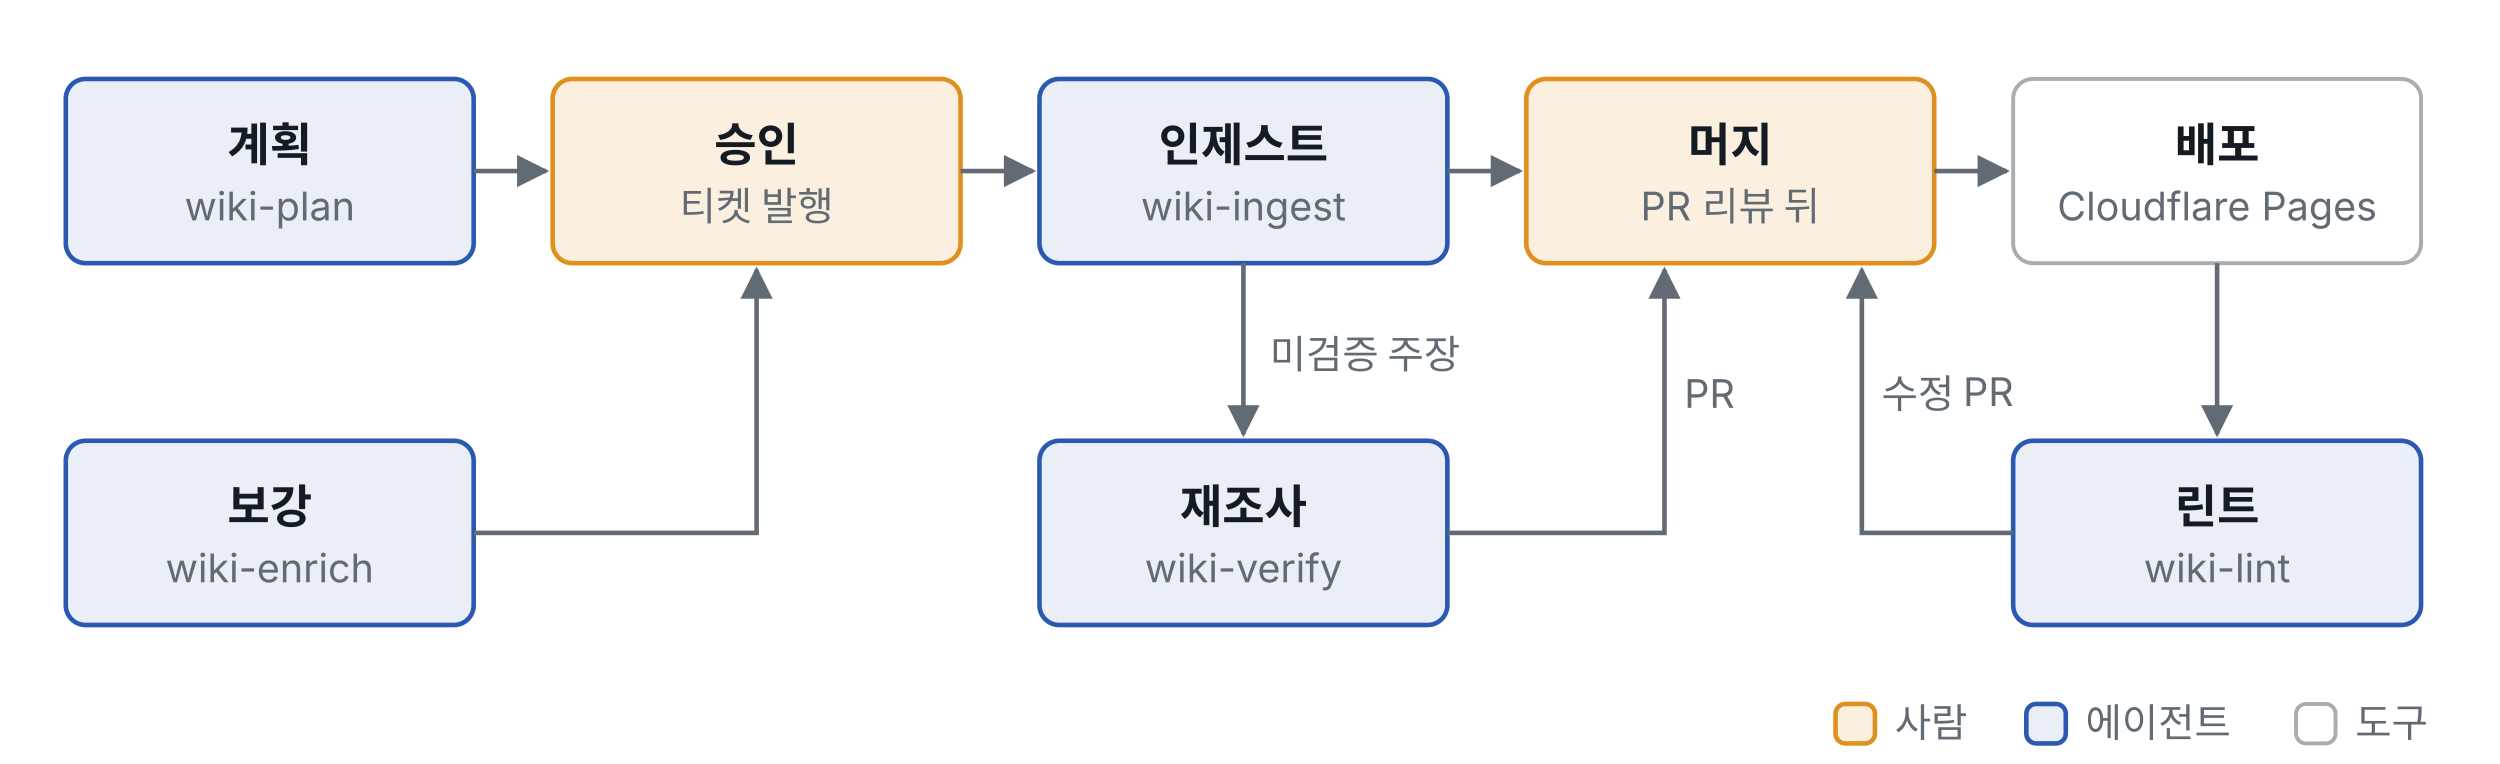
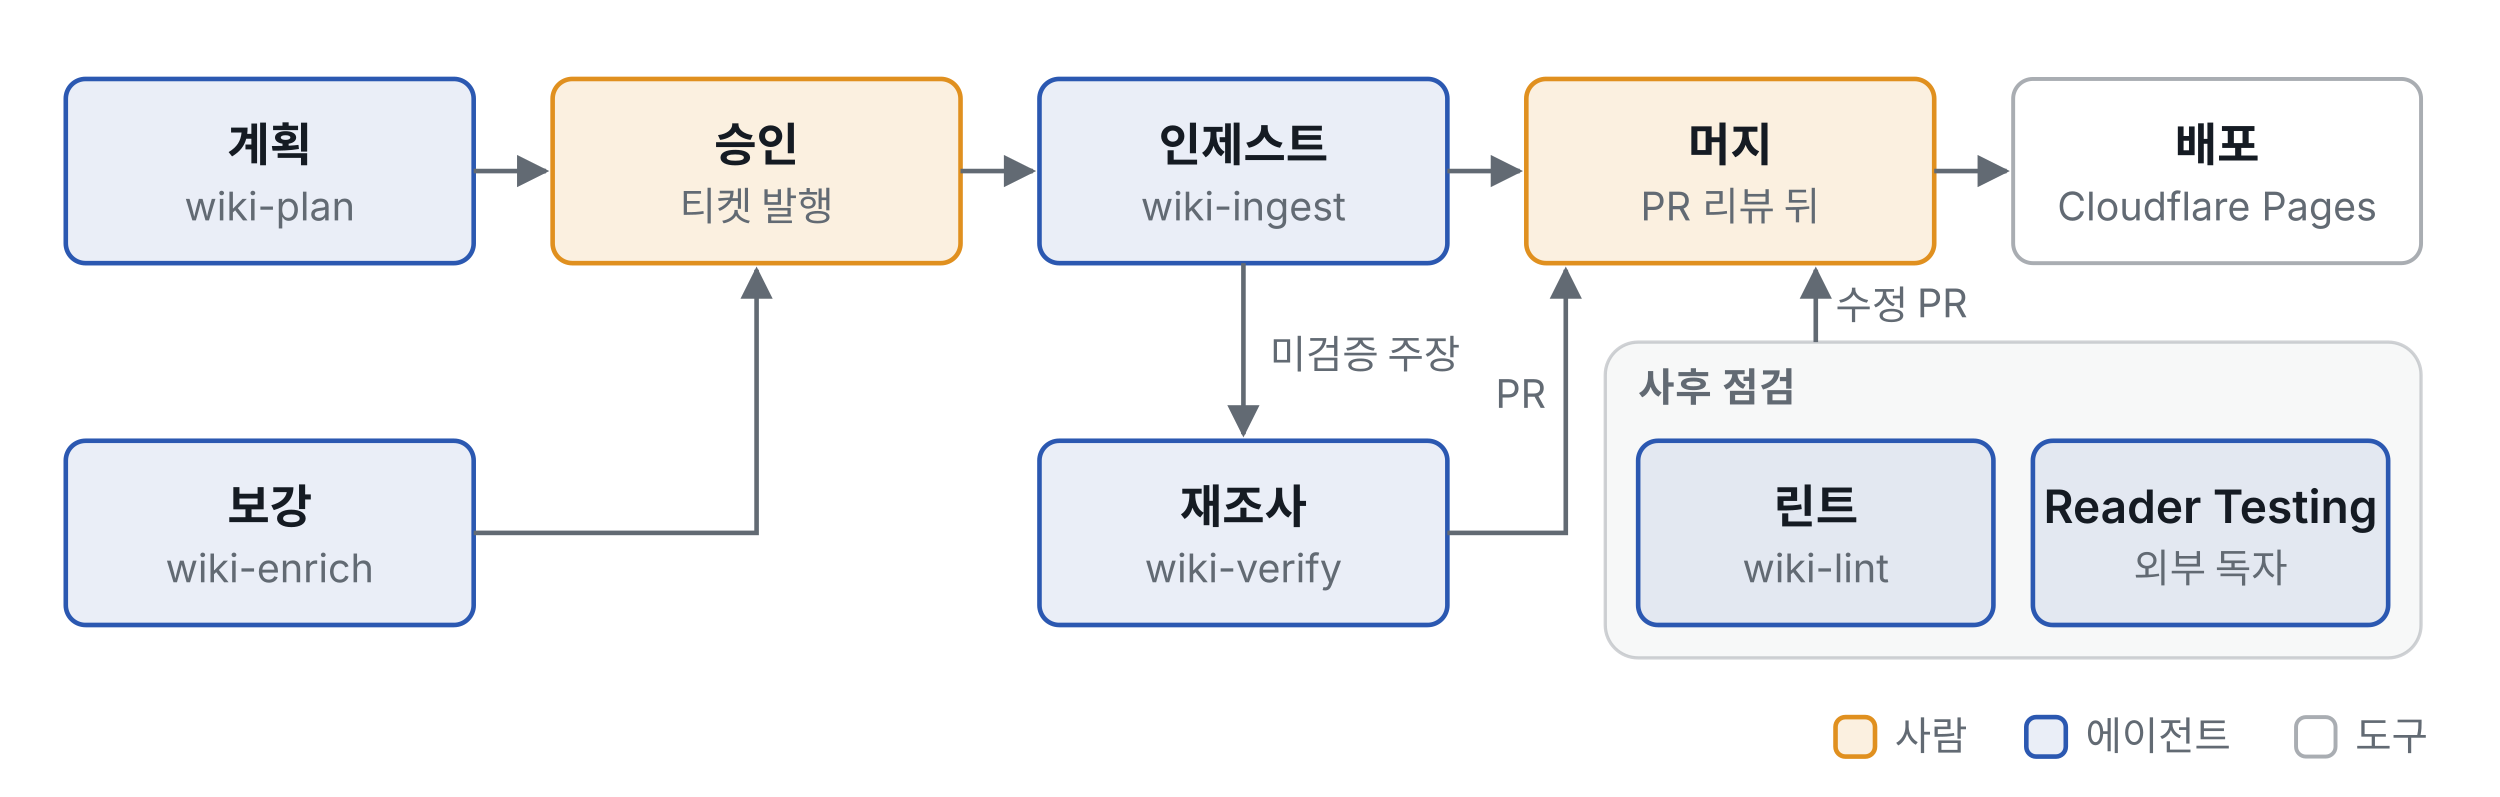
- <svg xmlns="http://www.w3.org/2000/svg" viewBox="0 0 760 232" width="760" height="232" style="font-family:-apple-system,BlinkMacSystemFont,'Segoe UI','Apple SD Gothic Neo','Noto Sans KR','Malgun Gothic',sans-serif" role="img" aria-labelledby="aw-pipeline-title aw-pipeline-desc">
+ <svg xmlns="http://www.w3.org/2000/svg" viewBox="0 0 760 242" width="760" height="242" style="font-family:-apple-system,BlinkMacSystemFont,'Segoe UI','Apple SD Gothic Neo','Noto Sans KR','Malgun Gothic',sans-serif" role="img" aria-labelledby="aw-pipeline-title aw-pipeline-desc">
  <style>.aw-t{fill:#151b23;font-size:14px;font-weight:600}.aw-s{fill:#626a73;font-size:12px}.aw-l{fill:#626a73;font-size:12px}.aw-z{fill:#626a73;font-size:12px;font-weight:600;letter-spacing:.02em}.aw-box{fill:none;stroke:#626a73;stroke-opacity:.55;stroke-width:1.2}.aw-agt{fill:#2b58b1;fill-opacity:.1;stroke:#2b58b1;stroke-width:1.4}.aw-hum{fill:#e0901f;fill-opacity:.14;stroke:#e0901f;stroke-width:1.4}.aw-doc{fill:none;stroke:#626a73;stroke-width:1.2;stroke-dasharray:4 3}.aw-ln{fill:none;stroke:#626a73;stroke-width:1.4}.aw-dash{fill:none;stroke:#626a73;stroke-width:1.4;stroke-dasharray:5 4}.aw-ah{fill:#626a73}.aw-rule{stroke:#626a73;stroke-opacity:.25;stroke-width:1}.aw-i{fill:#2f363f;font-size:13px}.aw-frame{fill:#626a73;fill-opacity:.05;stroke:#626a73;stroke-opacity:.3;stroke-width:1}.aw-k{fill:#151b23;font-size:15px;font-weight:700}</style>
  <defs>
    <marker id="aw-pipeline-ah" viewBox="0 0 10 10" refX="9" refY="5" markerWidth="7" markerHeight="7" orient="auto-start-reverse">
      <path class="aw-ah" d="M0,0 L10,5 L0,10 z" />
    </marker>
  </defs>
  <rect class="aw-agt" x="20" y="24" width="124" height="56" rx="6" />
  <text class="aw-t" x="82" y="49" text-anchor="middle">계획</text>
  <text class="aw-s" x="82" y="67" text-anchor="middle">wiki-plan</text>
  <rect class="aw-hum" x="168" y="24" width="124" height="56" rx="6" />
  <text class="aw-t" x="230" y="49" text-anchor="middle">승인</text>
  <text class="aw-s" x="230" y="67" text-anchor="middle">티켓 발행</text>
  <rect class="aw-agt" x="316" y="24" width="124" height="56" rx="6" />
  <text class="aw-t" x="378" y="49" text-anchor="middle">인제스트</text>
  <text class="aw-s" x="378" y="67" text-anchor="middle">wiki-ingest</text>
  <rect class="aw-hum" x="464" y="24" width="124" height="56" rx="6" />
  <text class="aw-t" x="526" y="49" text-anchor="middle">머지</text>
  <text class="aw-s" x="526" y="67" text-anchor="middle">PR 리뷰 뒤</text>
  <rect class="aw-box" x="612" y="24" width="124" height="56" rx="6" />
  <text class="aw-t" x="674" y="49" text-anchor="middle">배포</text>
  <text class="aw-s" x="674" y="67" text-anchor="middle">Cloudflare Pages</text>
  <path class="aw-ln" d="M144,52 H166" marker-end="url(#aw-pipeline-ah)" />
  <path class="aw-ln" d="M292,52 H314" marker-end="url(#aw-pipeline-ah)" />
  <path class="aw-ln" d="M440,52 H462" marker-end="url(#aw-pipeline-ah)" />
  <path class="aw-ln" d="M588,52 H610" marker-end="url(#aw-pipeline-ah)" />
  <rect class="aw-agt" x="20" y="134" width="124" height="56" rx="6" />
  <text class="aw-t" x="82" y="159" text-anchor="middle">보강</text>
  <text class="aw-s" x="82" y="177" text-anchor="middle">wiki-enrich</text>
  <path class="aw-ln" d="M144,162 H230 V82" marker-end="url(#aw-pipeline-ah)" />
  <path class="aw-ln" d="M378,80 V132" marker-end="url(#aw-pipeline-ah)" />
  <text class="aw-l" x="386" y="112" text-anchor="start">미검증 주장</text>
  <rect class="aw-agt" x="316" y="134" width="124" height="56" rx="6" />
  <text class="aw-t" x="378" y="159" text-anchor="middle">재조사</text>
  <text class="aw-s" x="378" y="177" text-anchor="middle">wiki-verify</text>
-   <path class="aw-ln" d="M440,162 H506 V82" marker-end="url(#aw-pipeline-ah)" />
-   <text class="aw-l" x="512" y="124" text-anchor="start">PR</text>
-   <path class="aw-ln" d="M674,80 V132" marker-end="url(#aw-pipeline-ah)" />
-   <rect class="aw-agt" x="612" y="134" width="124" height="56" rx="6" />
-   <text class="aw-t" x="674" y="159" text-anchor="middle">린트</text>
-   <text class="aw-s" x="674" y="177" text-anchor="middle">wiki-lint</text>
-   <path class="aw-ln" d="M612,162 H566 V82" marker-end="url(#aw-pipeline-ah)" />
-   <text class="aw-l" x="572" y="124" text-anchor="start">수정 PR</text>
-   <rect class="aw-hum" x="558" y="214" width="12" height="12" rx="3" />
-   <text class="aw-l" x="576" y="224" text-anchor="start">사람</text>
-   <rect class="aw-agt" x="616" y="214" width="12" height="12" rx="3" />
-   <text class="aw-l" x="634" y="224" text-anchor="start">에이전트</text>
-   <rect class="aw-box" x="698" y="214" width="12" height="12" rx="3" />
-   <text class="aw-l" x="716" y="224" text-anchor="start">도구</text>
+   <path class="aw-ln" d="M440,162 H476 V82" marker-end="url(#aw-pipeline-ah)" />
+   <text class="aw-l" x="470" y="124" text-anchor="end">PR</text>
+   <rect class="aw-frame" x="488" y="104" width="248" height="96" rx="10" />
+   <text class="aw-z" x="498" y="122" text-anchor="start">사후 점검</text>
+   <rect class="aw-agt" x="498" y="134" width="108" height="56" rx="6" />
+   <text class="aw-t" x="552" y="159" text-anchor="middle">린트</text>
+   <text class="aw-s" x="552" y="177" text-anchor="middle">wiki-lint</text>
+   <rect class="aw-agt" x="618" y="134" width="108" height="56" rx="6" />
+   <text class="aw-t" x="672" y="159" text-anchor="middle">Reader Testing</text>
+   <text class="aw-s" x="672" y="177" text-anchor="middle">외부 독자</text>
+   <path class="aw-ln" d="M552,104 V82" marker-end="url(#aw-pipeline-ah)" />
+   <text class="aw-l" x="558" y="97" text-anchor="start">수정 PR</text>
+   <rect class="aw-hum" x="558" y="218" width="12" height="12" rx="3" />
+   <text class="aw-l" x="576" y="228" text-anchor="start">사람</text>
+   <rect class="aw-agt" x="616" y="218" width="12" height="12" rx="3" />
+   <text class="aw-l" x="634" y="228" text-anchor="start">에이전트</text>
+   <rect class="aw-box" x="698" y="218" width="12" height="12" rx="3" />
+   <text class="aw-l" x="716" y="228" text-anchor="start">도구</text>
</svg>
